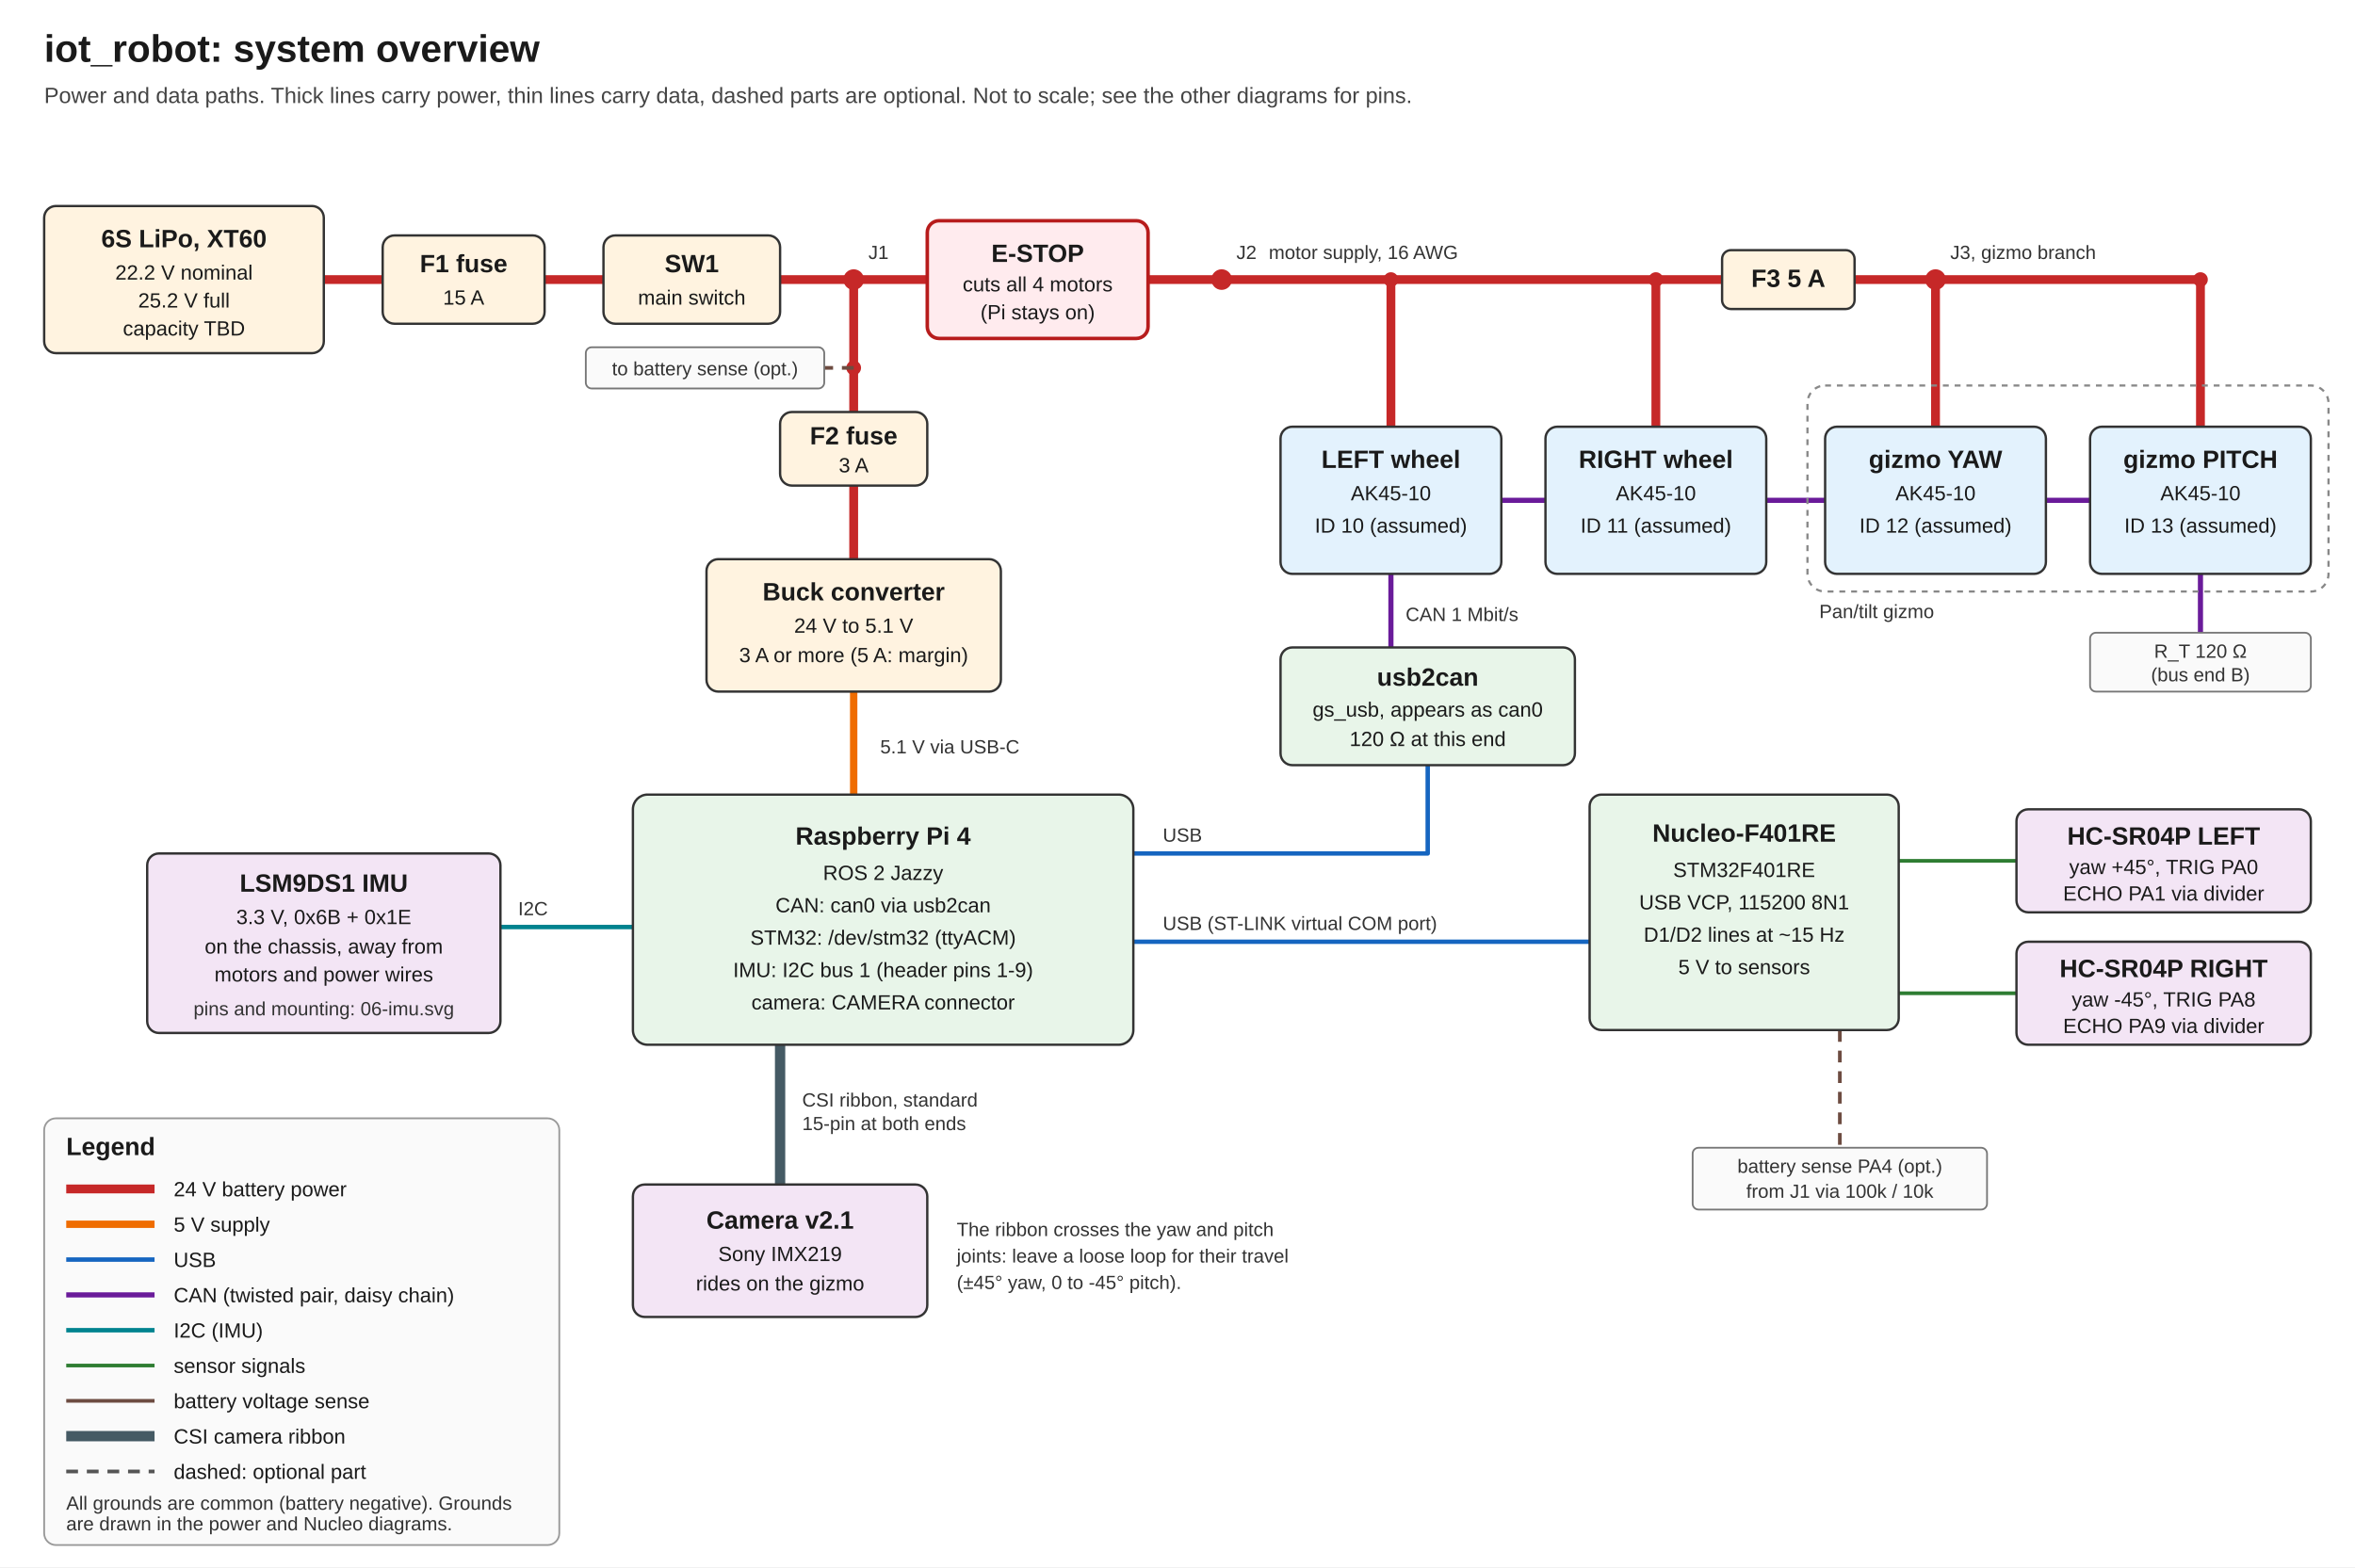
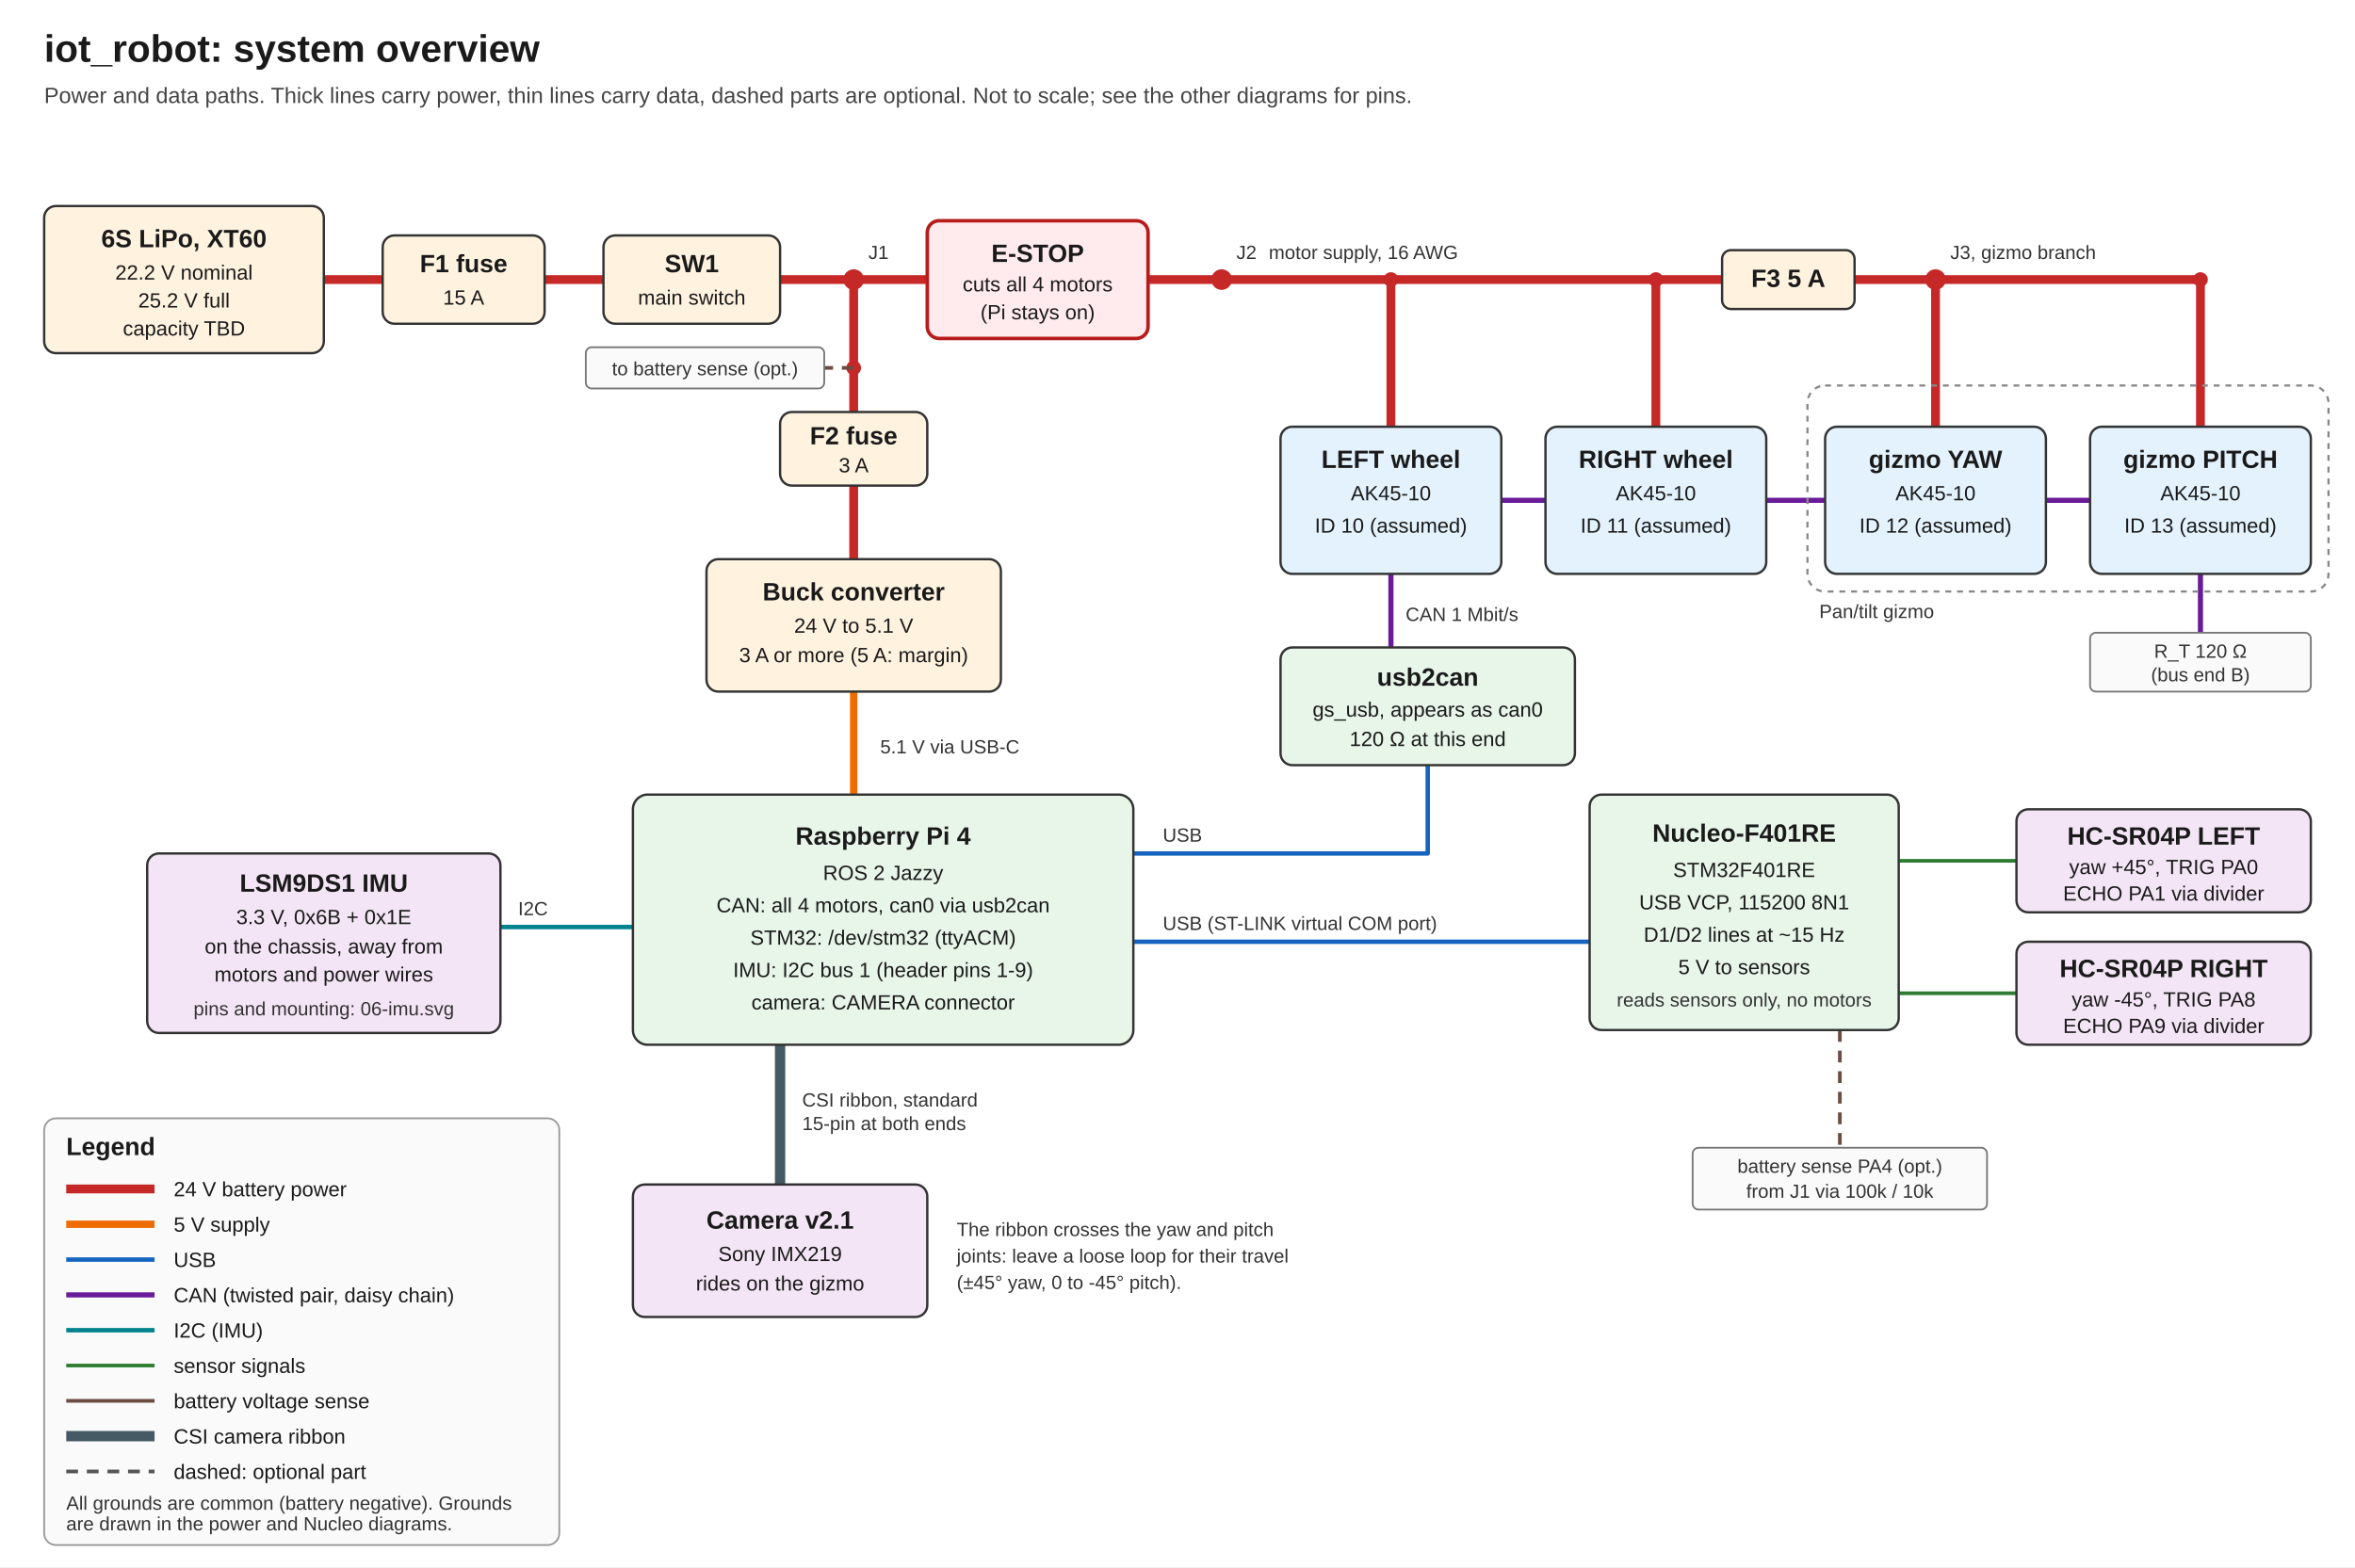
<svg xmlns="http://www.w3.org/2000/svg" width="1600" height="1065" viewBox="0 0 1600 1065">
  <style>
    text { font-family: Arial, Helvetica, sans-serif; fill: #1a1a1a; }
    .title { font-size: 26px; font-weight: bold; }
    .subtitle { font-size: 15px; fill: #444; }
    .h { font-size: 17px; font-weight: bold; }
    .t { font-size: 14px; }
    .s { font-size: 13px; fill: #333; }
    .box { stroke: #333; stroke-width: 1.6; }
    .pwr { fill: #fff3e0; }
    .act { fill: #e3f2fd; }
    .cpu { fill: #e8f5e9; }
    .sen { fill: #f3e5f5; }
    .opt { fill: #ffffff; stroke-dasharray: 7 5; }
    .stop { fill: #ffebee; stroke: #b71c1c; stroke-width: 2.4; }
    .w24 { stroke: #c62828; stroke-width: 6; fill: none; stroke-linejoin: round; }
    .w5 { stroke: #ef6c00; stroke-width: 5; fill: none; }
    .usb { stroke: #1565c0; stroke-width: 3; fill: none; stroke-linejoin: round; }
    .can { stroke: #6a1b9a; stroke-width: 3.5; fill: none; stroke-linejoin: round; }
    .i2c { stroke: #00838f; stroke-width: 3; fill: none; stroke-linejoin: round; }
    .sig { stroke: #2e7d32; stroke-width: 2.5; fill: none; stroke-linejoin: round; }
    .csi { stroke: #455a64; stroke-width: 7; fill: none; }
    .sense { stroke: #6d4c41; stroke-width: 2.5; fill: none; }
    .dash { stroke-dasharray: 8 6; }
    .dot { fill: #c62828; }
    .flag { fill: #fafafa; stroke: #777; stroke-width: 1.2; }
  </style>
  <rect x="0" y="0" width="1600" height="1065" fill="#ffffff" />
  <text x="30" y="42" class="title">iot_robot: system overview</text>
  <text x="30" y="70" class="subtitle">Power and data paths. Thick lines carry power, thin lines carry data, dashed parts are optional. Not to scale; see the other diagrams for pins.</text>
  <path class="w24" d="M220 190 H260" />
  <path class="w24" d="M370 190 H410" />
  <path class="w24" d="M530 190 H630" />
  <path class="w24" d="M780 190 H1170" />
  <path class="w24" d="M1260 190 H1495" />
  <path class="w24" d="M945 190 V290" />
  <path class="w24" d="M1125 190 V290" />
  <path class="w24" d="M1315 190 V290" />
  <path class="w24" d="M1495 190 V290" />
  <path class="w24" d="M580 190 V280" />
  <path class="w24" d="M580 330 V380" />
  <path class="w5" d="M580 470 V540" />
  <circle class="dot" cx="580" cy="190" r="7" />
  <circle class="dot" cx="830" cy="190" r="7" />
  <circle class="dot" cx="945" cy="190" r="5" />
  <circle class="dot" cx="1125" cy="190" r="5" />
  <circle class="dot" cx="1315" cy="190" r="7" />
  <circle class="dot" cx="1495" cy="190" r="5" />
  <text x="590" y="176" class="s">J1</text>
  <text x="840" y="176" class="s">J2</text>
  <text x="862" y="176" class="s">motor supply, 16 AWG</text>
  <text x="1325" y="176" class="s">J3, gizmo branch</text>
  <text x="598" y="512" class="s">5.1 V via USB-C</text>
  <circle class="dot" cx="580" cy="250" r="5" />
  <path class="sense dash" d="M580 250 H560" />
  <rect class="flag" x="398" y="236" width="162" height="28" rx="4" />
  <text x="479" y="255" class="s" text-anchor="middle">to battery sense (opt.)</text>
  <path class="can" d="M945 440 V390" />
  <text x="955" y="422" class="s">CAN 1 Mbit/s</text>
  <path class="can" d="M1020 340 H1050" />
  <path class="can" d="M1200 340 H1240" />
  <path class="can" d="M1390 340 H1420" />
  <path class="can" d="M1495 390 V430" />
  <path class="usb" d="M770 580 H970 V520" />
  <text x="790" y="572" class="s">USB</text>
  <path class="usb" d="M770 640 H1080" />
  <text x="790" y="632" class="s">USB (ST-LINK virtual COM port)</text>
  <path class="i2c" d="M340 630 H430" />
  <text x="352" y="622" class="s">I2C</text>
  <path class="sig" d="M1290 585 H1370" />
  <path class="sig" d="M1290 675 H1370" />
  <path class="csi" d="M530 710 V805" />
  <text x="545" y="752" class="s">CSI ribbon, standard</text>
  <text x="545" y="768" class="s">15-pin at both ends</text>
  <path class="sense dash" d="M1250 700 V780" />
  <rect class="box pwr" x="30" y="140" width="190" height="100" rx="8" />
  <text x="125" y="168" class="h" text-anchor="middle">6S LiPo, XT60</text>
  <text x="125" y="190" class="t" text-anchor="middle">22.2 V nominal</text>
  <text x="125" y="209" class="t" text-anchor="middle">25.2 V full</text>
  <text x="125" y="228" class="t" text-anchor="middle">capacity TBD</text>
  <rect class="box pwr" x="260" y="160" width="110" height="60" rx="8" />
  <text x="315" y="185" class="h" text-anchor="middle">F1 fuse</text>
  <text x="315" y="207" class="t" text-anchor="middle">15 A</text>
  <rect class="box pwr" x="410" y="160" width="120" height="60" rx="8" />
  <text x="470" y="185" class="h" text-anchor="middle">SW1</text>
  <text x="470" y="207" class="t" text-anchor="middle">main switch</text>
  <rect class="box stop" x="630" y="150" width="150" height="80" rx="8" />
  <text x="705" y="178" class="h" text-anchor="middle" fill="#b71c1c">E-STOP</text>
  <text x="705" y="198" class="t" text-anchor="middle">cuts all 4 motors</text>
  <text x="705" y="217" class="t" text-anchor="middle">(Pi stays on)</text>
  <rect class="box pwr" x="1170" y="170" width="90" height="40" rx="6" />
  <text x="1215" y="195" class="h" text-anchor="middle">F3 5 A</text>
  <rect class="box pwr" x="530" y="280" width="100" height="50" rx="8" />
  <text x="580" y="302" class="h" text-anchor="middle">F2 fuse</text>
  <text x="580" y="321" class="t" text-anchor="middle">3 A</text>
  <rect class="box pwr" x="480" y="380" width="200" height="90" rx="8" />
  <text x="580" y="408" class="h" text-anchor="middle">Buck converter</text>
  <text x="580" y="430" class="t" text-anchor="middle">24 V to 5.1 V</text>
  <text x="580" y="450" class="t" text-anchor="middle">3 A or more (5 A: margin)</text>
  <rect x="1228" y="262" width="354" height="140" rx="12" fill="none" stroke="#888" stroke-width="1.5" stroke-dasharray="4 4" />
  <text x="1236" y="420" class="s">Pan/tilt gizmo</text>
  <rect class="box act" x="870" y="290" width="150" height="100" rx="8" />
  <text x="945" y="318" class="h" text-anchor="middle">LEFT wheel</text>
  <text x="945" y="340" class="t" text-anchor="middle">AK45-10</text>
  <text x="945" y="362" class="t" text-anchor="middle">ID 10 (assumed)</text>
  <rect class="box act" x="1050" y="290" width="150" height="100" rx="8" />
  <text x="1125" y="318" class="h" text-anchor="middle">RIGHT wheel</text>
  <text x="1125" y="340" class="t" text-anchor="middle">AK45-10</text>
  <text x="1125" y="362" class="t" text-anchor="middle">ID 11 (assumed)</text>
  <rect class="box act" x="1240" y="290" width="150" height="100" rx="8" />
  <text x="1315" y="318" class="h" text-anchor="middle">gizmo YAW</text>
  <text x="1315" y="340" class="t" text-anchor="middle">AK45-10</text>
  <text x="1315" y="362" class="t" text-anchor="middle">ID 12 (assumed)</text>
  <rect class="box act" x="1420" y="290" width="150" height="100" rx="8" />
  <text x="1495" y="318" class="h" text-anchor="middle">gizmo PITCH</text>
  <text x="1495" y="340" class="t" text-anchor="middle">AK45-10</text>
  <text x="1495" y="362" class="t" text-anchor="middle">ID 13 (assumed)</text>
  <rect class="flag" x="1420" y="430" width="150" height="40" rx="4" />
  <text x="1495" y="447" class="s" text-anchor="middle">R_T 120 Ω</text>
  <text x="1495" y="463" class="s" text-anchor="middle">(bus end B)</text>
  <rect class="box cpu" x="870" y="440" width="200" height="80" rx="8" />
  <text x="970" y="466" class="h" text-anchor="middle">usb2can</text>
  <text x="970" y="487" class="t" text-anchor="middle">gs_usb, appears as can0</text>
  <text x="970" y="507" class="t" text-anchor="middle">120 Ω at this end</text>
  <rect class="box cpu" x="430" y="540" width="340" height="170" rx="10" />
  <text x="600" y="574" class="h" text-anchor="middle">Raspberry Pi 4</text>
  <text x="600" y="598" class="t" text-anchor="middle">ROS 2 Jazzy</text>
-   <text x="600" y="620" class="t" text-anchor="middle">CAN: can0 via usb2can</text>
+   <text x="600" y="620" class="t" text-anchor="middle">CAN: all 4 motors, can0 via usb2can</text>
  <text x="600" y="642" class="t" text-anchor="middle">STM32: /dev/stm32 (ttyACM)</text>
  <text x="600" y="664" class="t" text-anchor="middle">IMU: I2C bus 1 (header pins 1-9)</text>
  <text x="600" y="686" class="t" text-anchor="middle">camera: CAMERA connector</text>
  <rect class="box sen" x="100" y="580" width="240" height="122" rx="8" />
  <text x="220" y="606" class="h" text-anchor="middle">LSM9DS1 IMU</text>
  <text x="220" y="628" class="t" text-anchor="middle">3.3 V, 0x6B + 0x1E</text>
  <text x="220" y="648" class="t" text-anchor="middle">on the chassis, away from</text>
  <text x="220" y="667" class="t" text-anchor="middle">motors and power wires</text>
  <text x="220" y="690" class="s" text-anchor="middle">pins and mounting: 06-imu.svg</text>
  <rect class="box cpu" x="1080" y="540" width="210" height="160" rx="8" />
  <text x="1185" y="572" class="h" text-anchor="middle">Nucleo-F401RE</text>
  <text x="1185" y="596" class="t" text-anchor="middle">STM32F401RE</text>
  <text x="1185" y="618" class="t" text-anchor="middle">USB VCP, 115200 8N1</text>
  <text x="1185" y="640" class="t" text-anchor="middle">D1/D2 lines at ~15 Hz</text>
  <text x="1185" y="662" class="t" text-anchor="middle">5 V to sensors</text>
+   <text x="1185" y="684" class="s" text-anchor="middle">reads sensors only, no motors</text>
  <rect class="box sen" x="1370" y="550" width="200" height="70" rx="8" />
  <text x="1470" y="574" class="h" text-anchor="middle">HC-SR04P LEFT</text>
  <text x="1470" y="594" class="t" text-anchor="middle">yaw +45°, TRIG PA0</text>
  <text x="1470" y="612" class="t" text-anchor="middle">ECHO PA1 via divider</text>
  <rect class="box sen" x="1370" y="640" width="200" height="70" rx="8" />
  <text x="1470" y="664" class="h" text-anchor="middle">HC-SR04P RIGHT</text>
  <text x="1470" y="684" class="t" text-anchor="middle">yaw -45°, TRIG PA8</text>
  <text x="1470" y="702" class="t" text-anchor="middle">ECHO PA9 via divider</text>
  <rect class="flag" x="1150" y="780" width="200" height="42" rx="4" />
  <text x="1250" y="797" class="s" text-anchor="middle">battery sense PA4 (opt.)</text>
  <text x="1250" y="814" class="s" text-anchor="middle">from J1 via 100k / 10k</text>
  <rect class="box sen" x="430" y="805" width="200" height="90" rx="8" />
  <text x="530" y="835" class="h" text-anchor="middle">Camera v2.1</text>
  <text x="530" y="857" class="t" text-anchor="middle">Sony IMX219</text>
  <text x="530" y="877" class="t" text-anchor="middle">rides on the gizmo</text>
  <text x="650" y="840" class="s">The ribbon crosses the yaw and pitch</text>
  <text x="650" y="858" class="s">joints: leave a loose loop for their travel</text>
  <text x="650" y="876" class="s">(±45° yaw, 0 to -45° pitch).</text>
  <rect x="30" y="760" width="350" height="290" rx="8" fill="#fafafa" stroke="#999" stroke-width="1.2" />
  <text x="45" y="785" class="h">Legend</text>
  <path class="w24" d="M45 808 H105" />
  <text x="118" y="813" class="t">24 V battery power</text>
  <path class="w5" d="M45 832 H105" />
  <text x="118" y="837" class="t">5 V supply</text>
  <path class="usb" d="M45 856 H105" />
  <text x="118" y="861" class="t">USB</text>
  <path class="can" d="M45 880 H105" />
  <text x="118" y="885" class="t">CAN (twisted pair, daisy chain)</text>
  <path class="i2c" d="M45 904 H105" />
  <text x="118" y="909" class="t">I2C (IMU)</text>
  <path class="sig" d="M45 928 H105" />
  <text x="118" y="933" class="t">sensor signals</text>
  <path class="sense" d="M45 952 H105" />
  <text x="118" y="957" class="t">battery voltage sense</text>
  <path class="csi" d="M45 976 H105" />
  <text x="118" y="981" class="t">CSI camera ribbon</text>
  <path class="sig dash" d="M45 1000 H105" style="stroke:#555" />
  <text x="118" y="1005" class="t">dashed: optional part</text>
  <text x="45" y="1026" class="s">All grounds are common (battery negative). Grounds</text>
  <text x="45" y="1040" class="s">are drawn in the power and Nucleo diagrams.</text>
</svg>
